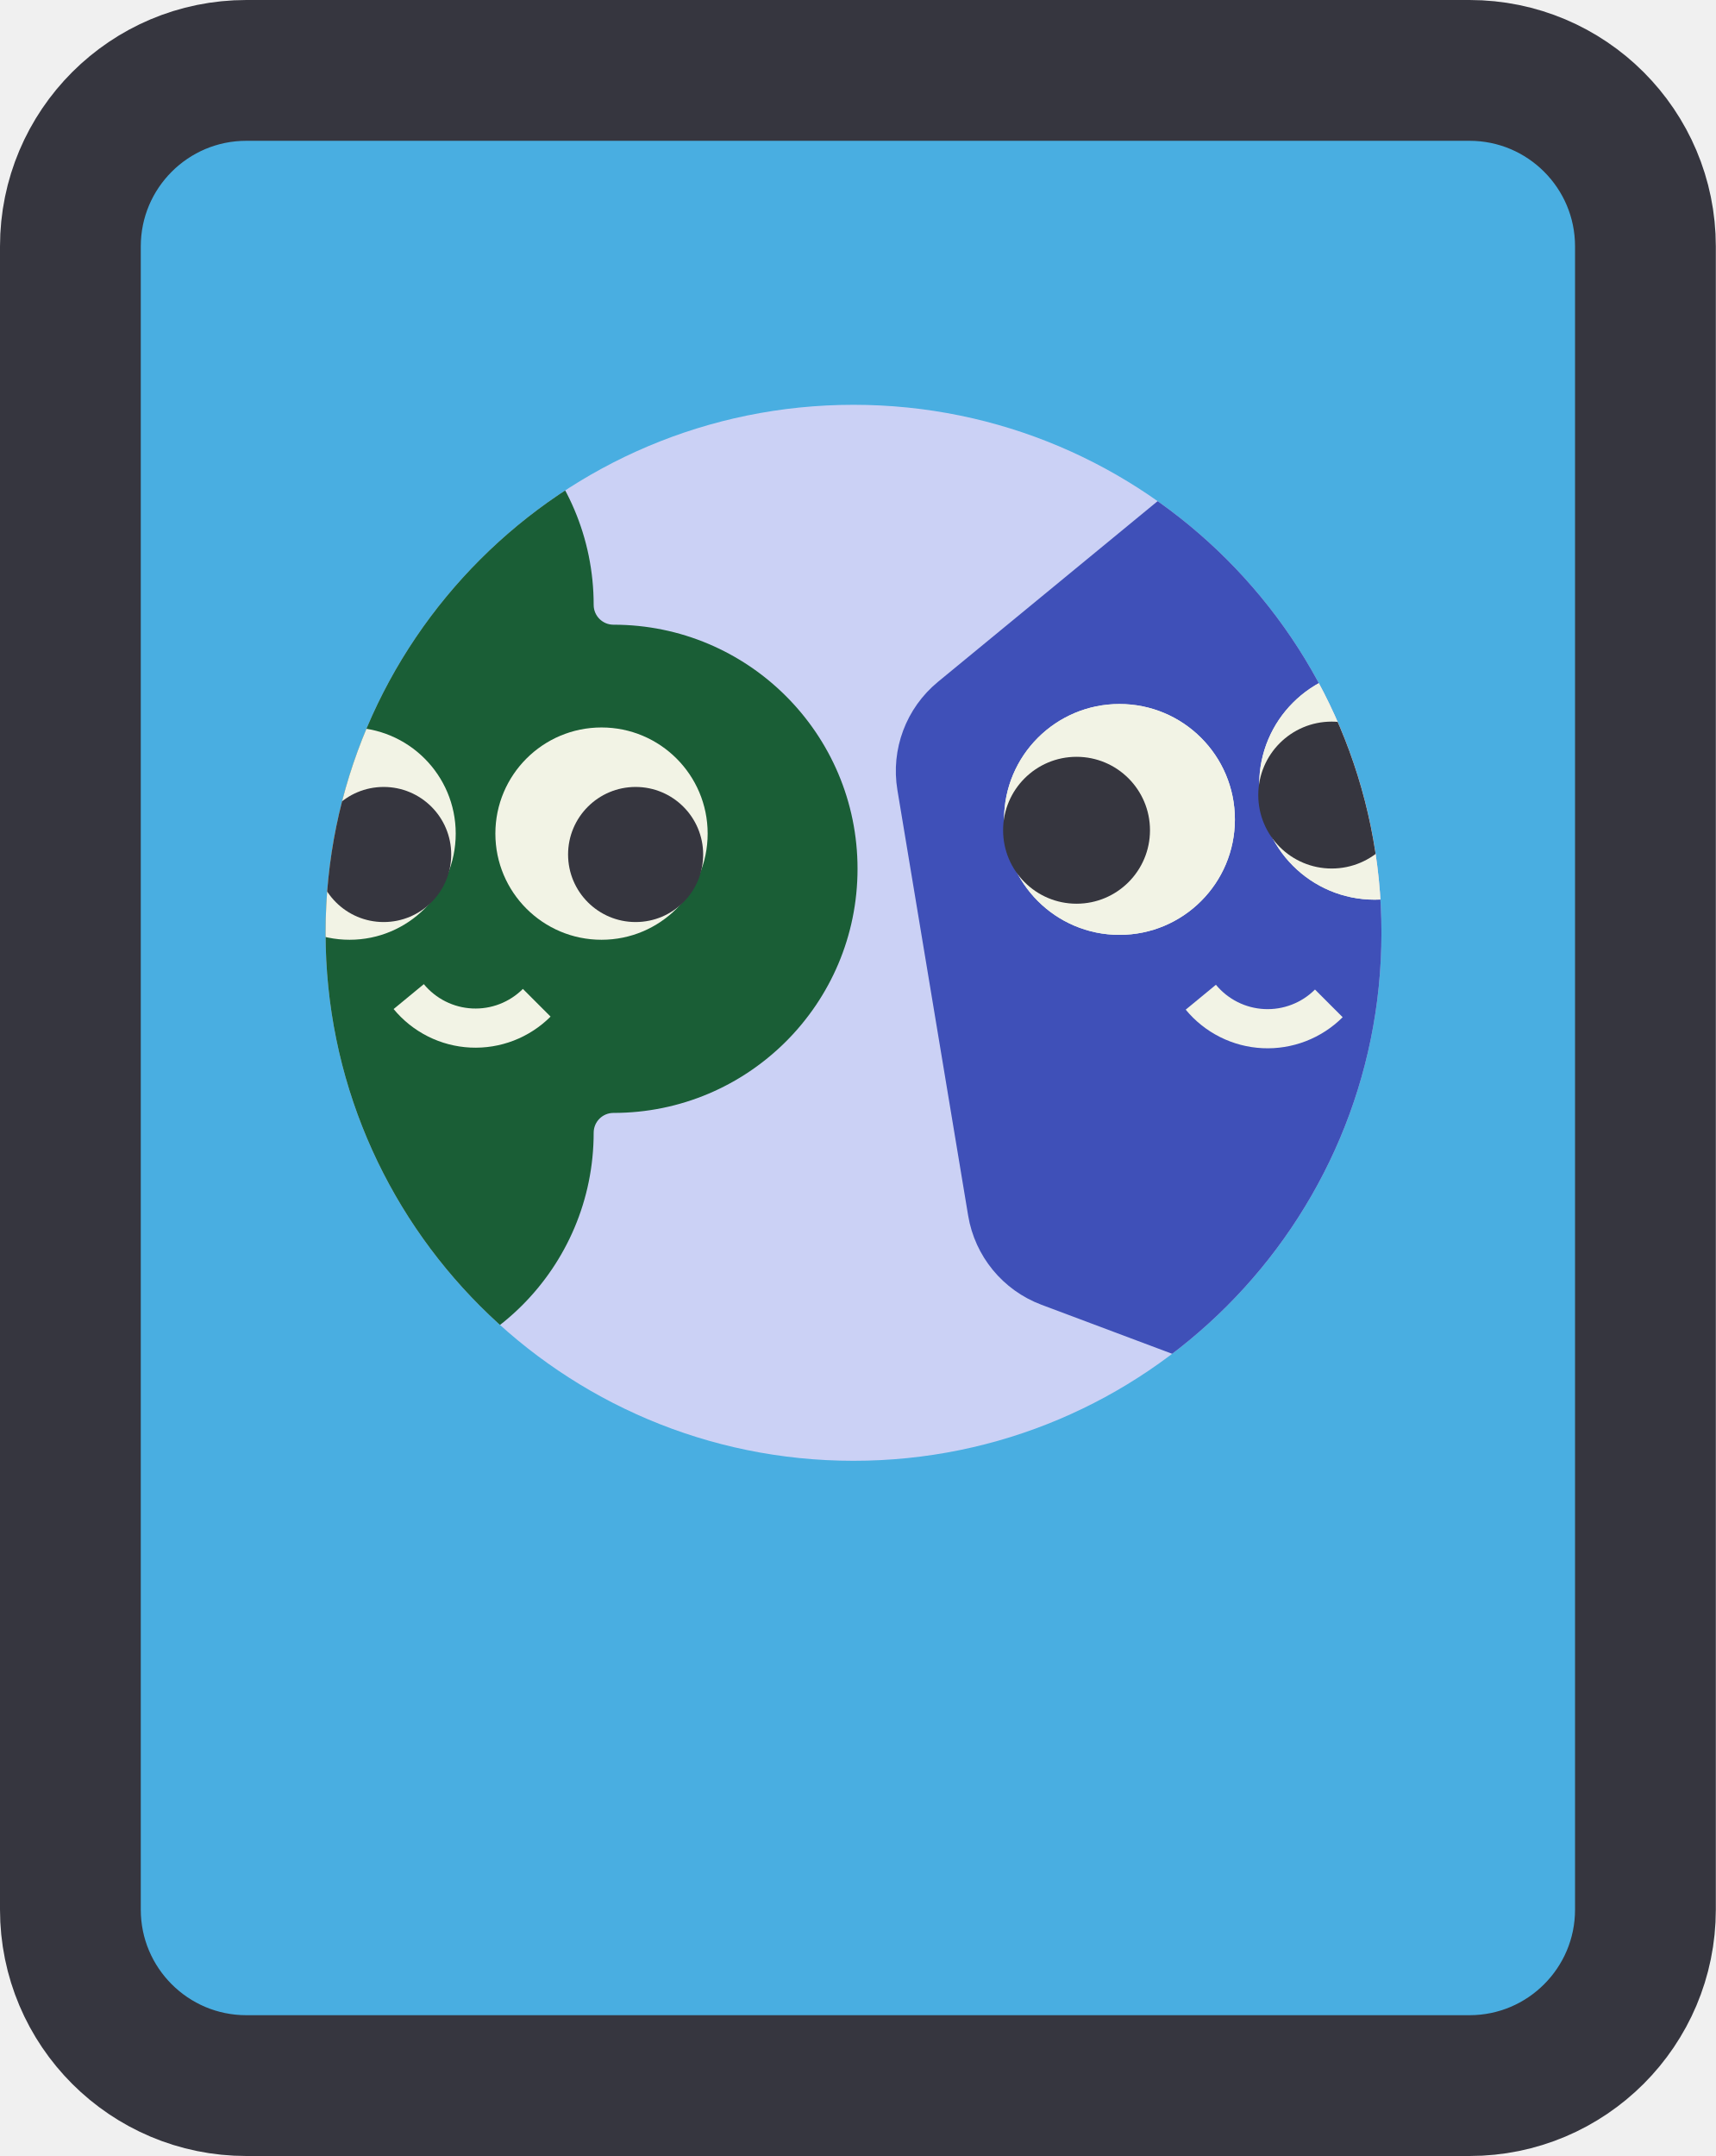
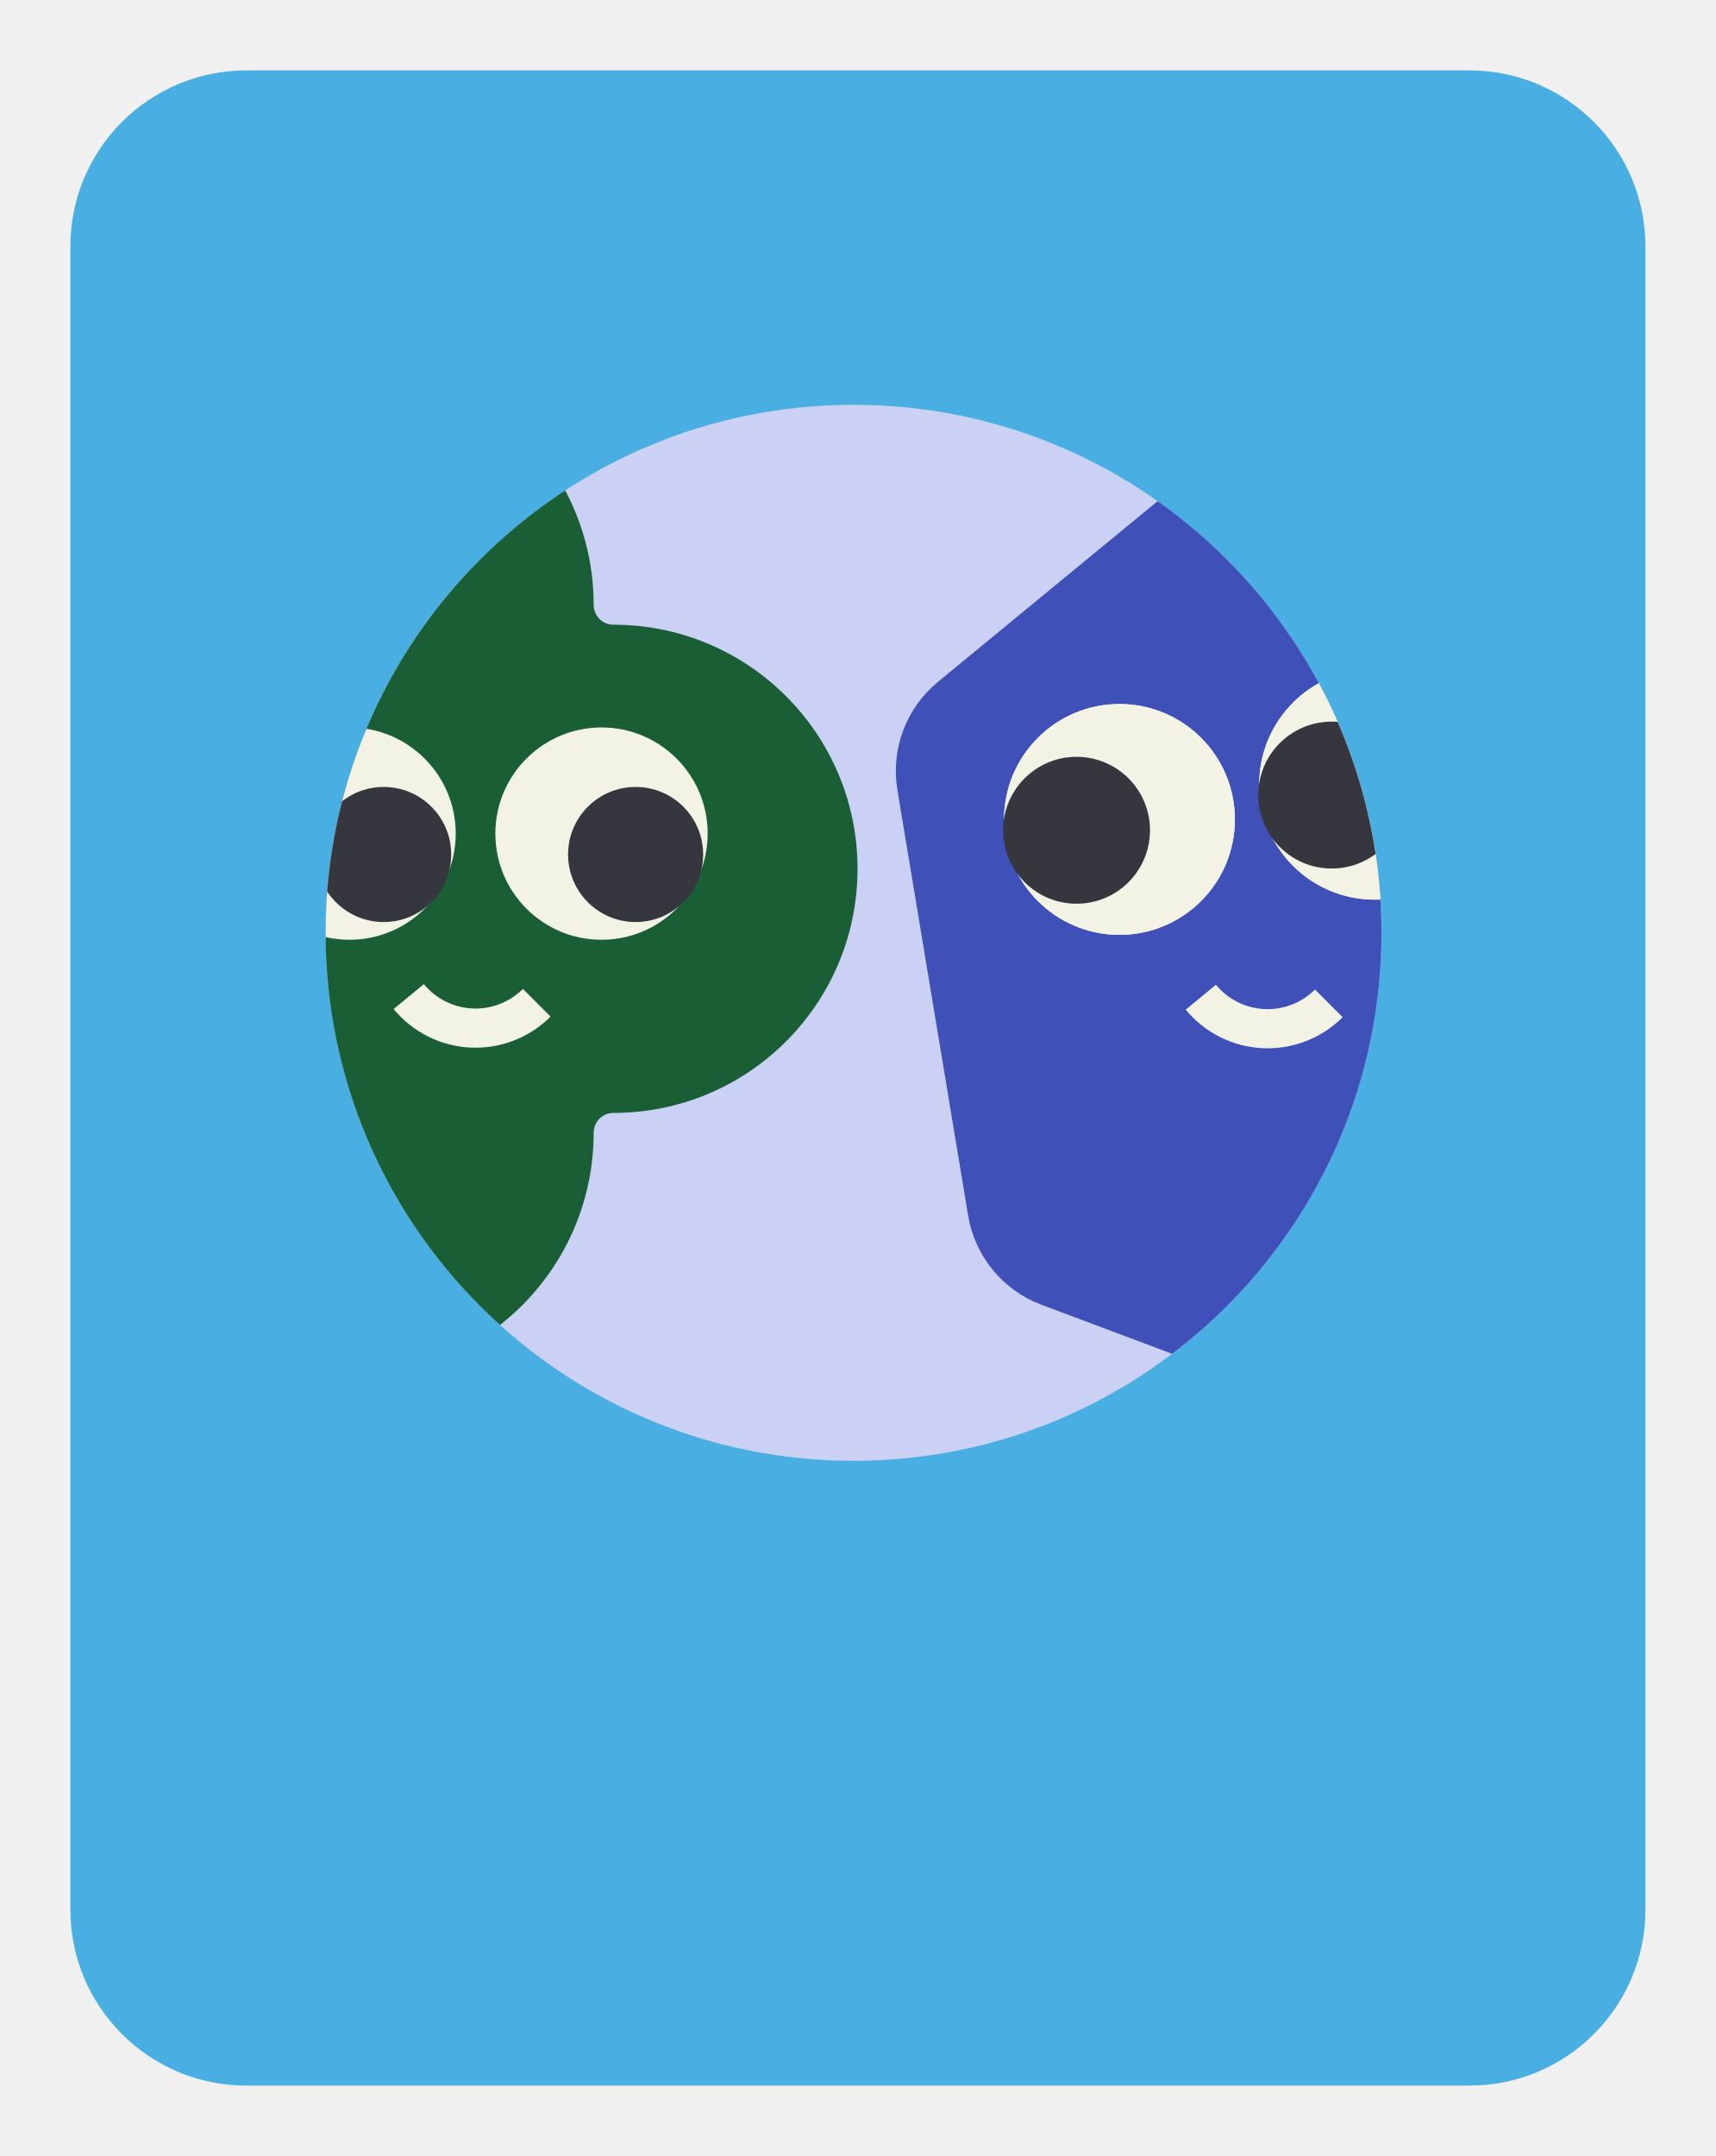
<svg xmlns="http://www.w3.org/2000/svg" width="195" height="245" viewBox="0 0 195 245" fill="none">
-   <rect x="8" y="8" width="179" height="229" rx="20" fill="#49AEE1" stroke="#36363F" stroke-width="16" />
+   <rect x="8" y="8" width="179" height="229" rx="20" fill="#49AEE1" stroke="none" />
  <g clip-path="url(#clip0_40000220_10253)">
    <rect x="37" y="46" width="120" height="120" rx="60" fill="#CBD1F5" />
    <path d="M39.729 41C24.408 41 11.989 53.419 11.989 68.74C11.989 69.982 10.982 70.989 9.74 70.989C-5.581 70.989 -18 83.408 -18 98.729C-18 114.049 -5.581 126.468 9.74 126.468C10.982 126.468 11.989 127.475 11.989 128.717C11.989 144.038 24.408 156.457 39.729 156.457C55.049 156.457 67.469 144.038 67.469 128.717C67.469 127.475 68.475 126.468 69.717 126.468C85.038 126.468 97.457 114.049 97.457 98.729C97.457 83.408 85.038 70.989 69.717 70.989C68.475 70.989 67.469 69.982 67.469 68.74C67.469 53.419 55.049 41 39.729 41Z" fill="#1A5E36" />
    <circle cx="39.729" cy="94.729" r="12.063" fill="#F2F3E5" />
    <circle cx="43.604" cy="97.102" r="7.676" fill="#36363F" />
    <circle cx="68.361" cy="94.729" r="12.063" fill="#F2F3E5" />
    <circle cx="72.237" cy="97.102" r="7.676" fill="#36363F" />
    <path d="M62.571 115.523C61.382 116.712 59.958 117.639 58.389 118.245C56.821 118.851 55.142 119.122 53.463 119.042C51.783 118.961 50.139 118.53 48.636 117.776C47.133 117.022 45.804 115.962 44.734 114.665L48.167 111.835C48.842 112.654 49.681 113.323 50.63 113.799C51.579 114.275 52.617 114.547 53.677 114.598C54.737 114.649 55.796 114.478 56.786 114.095C57.776 113.713 58.675 113.127 59.426 112.377L62.571 115.523Z" fill="#F2F3E5" />
    <path d="M177.212 163.339C173.593 166.316 168.66 167.136 164.273 165.491L118.362 148.269C113.974 146.623 110.797 142.762 110.029 138.139L101.987 89.768C101.219 85.145 102.975 80.463 106.594 77.486L144.464 46.337C148.083 43.36 153.016 42.54 157.404 44.186L203.315 61.407C207.703 63.053 210.879 66.915 211.648 71.537L219.689 119.908C220.457 124.531 218.701 129.213 215.082 132.19L177.212 163.339Z" fill="#3F50B8" />
    <path d="M152.591 115.592C151.402 116.781 149.977 117.708 148.409 118.314C146.84 118.92 145.162 119.192 143.482 119.111C141.803 119.03 140.159 118.599 138.655 117.845C137.152 117.091 135.823 116.032 134.754 114.734L138.187 111.905C138.862 112.724 139.701 113.393 140.649 113.868C141.598 114.344 142.636 114.616 143.696 114.667C144.756 114.718 145.815 114.547 146.805 114.164C147.796 113.782 148.695 113.197 149.445 112.446L152.591 115.592Z" fill="#F2F3E5" />
    <circle cx="127.226" cy="93.118" r="13.117" fill="#F2F3E5" />
    <circle cx="127.226" cy="93.118" r="13.117" fill="#F2F3E5" />
    <circle cx="122.347" cy="94.348" r="8.347" fill="#36363F" />
    <circle cx="156.226" cy="89.118" r="13.117" fill="#F2F3E5" />
    <circle cx="156.226" cy="89.118" r="13.117" fill="#F2F3E5" />
    <circle cx="151.347" cy="90.348" r="8.347" fill="#36363F" />
  </g>
  <defs>
    <clipPath id="clip0_40000220_10253">
      <rect x="37" y="46" width="120" height="120" rx="60" fill="white" />
    </clipPath>
  </defs>
</svg>
